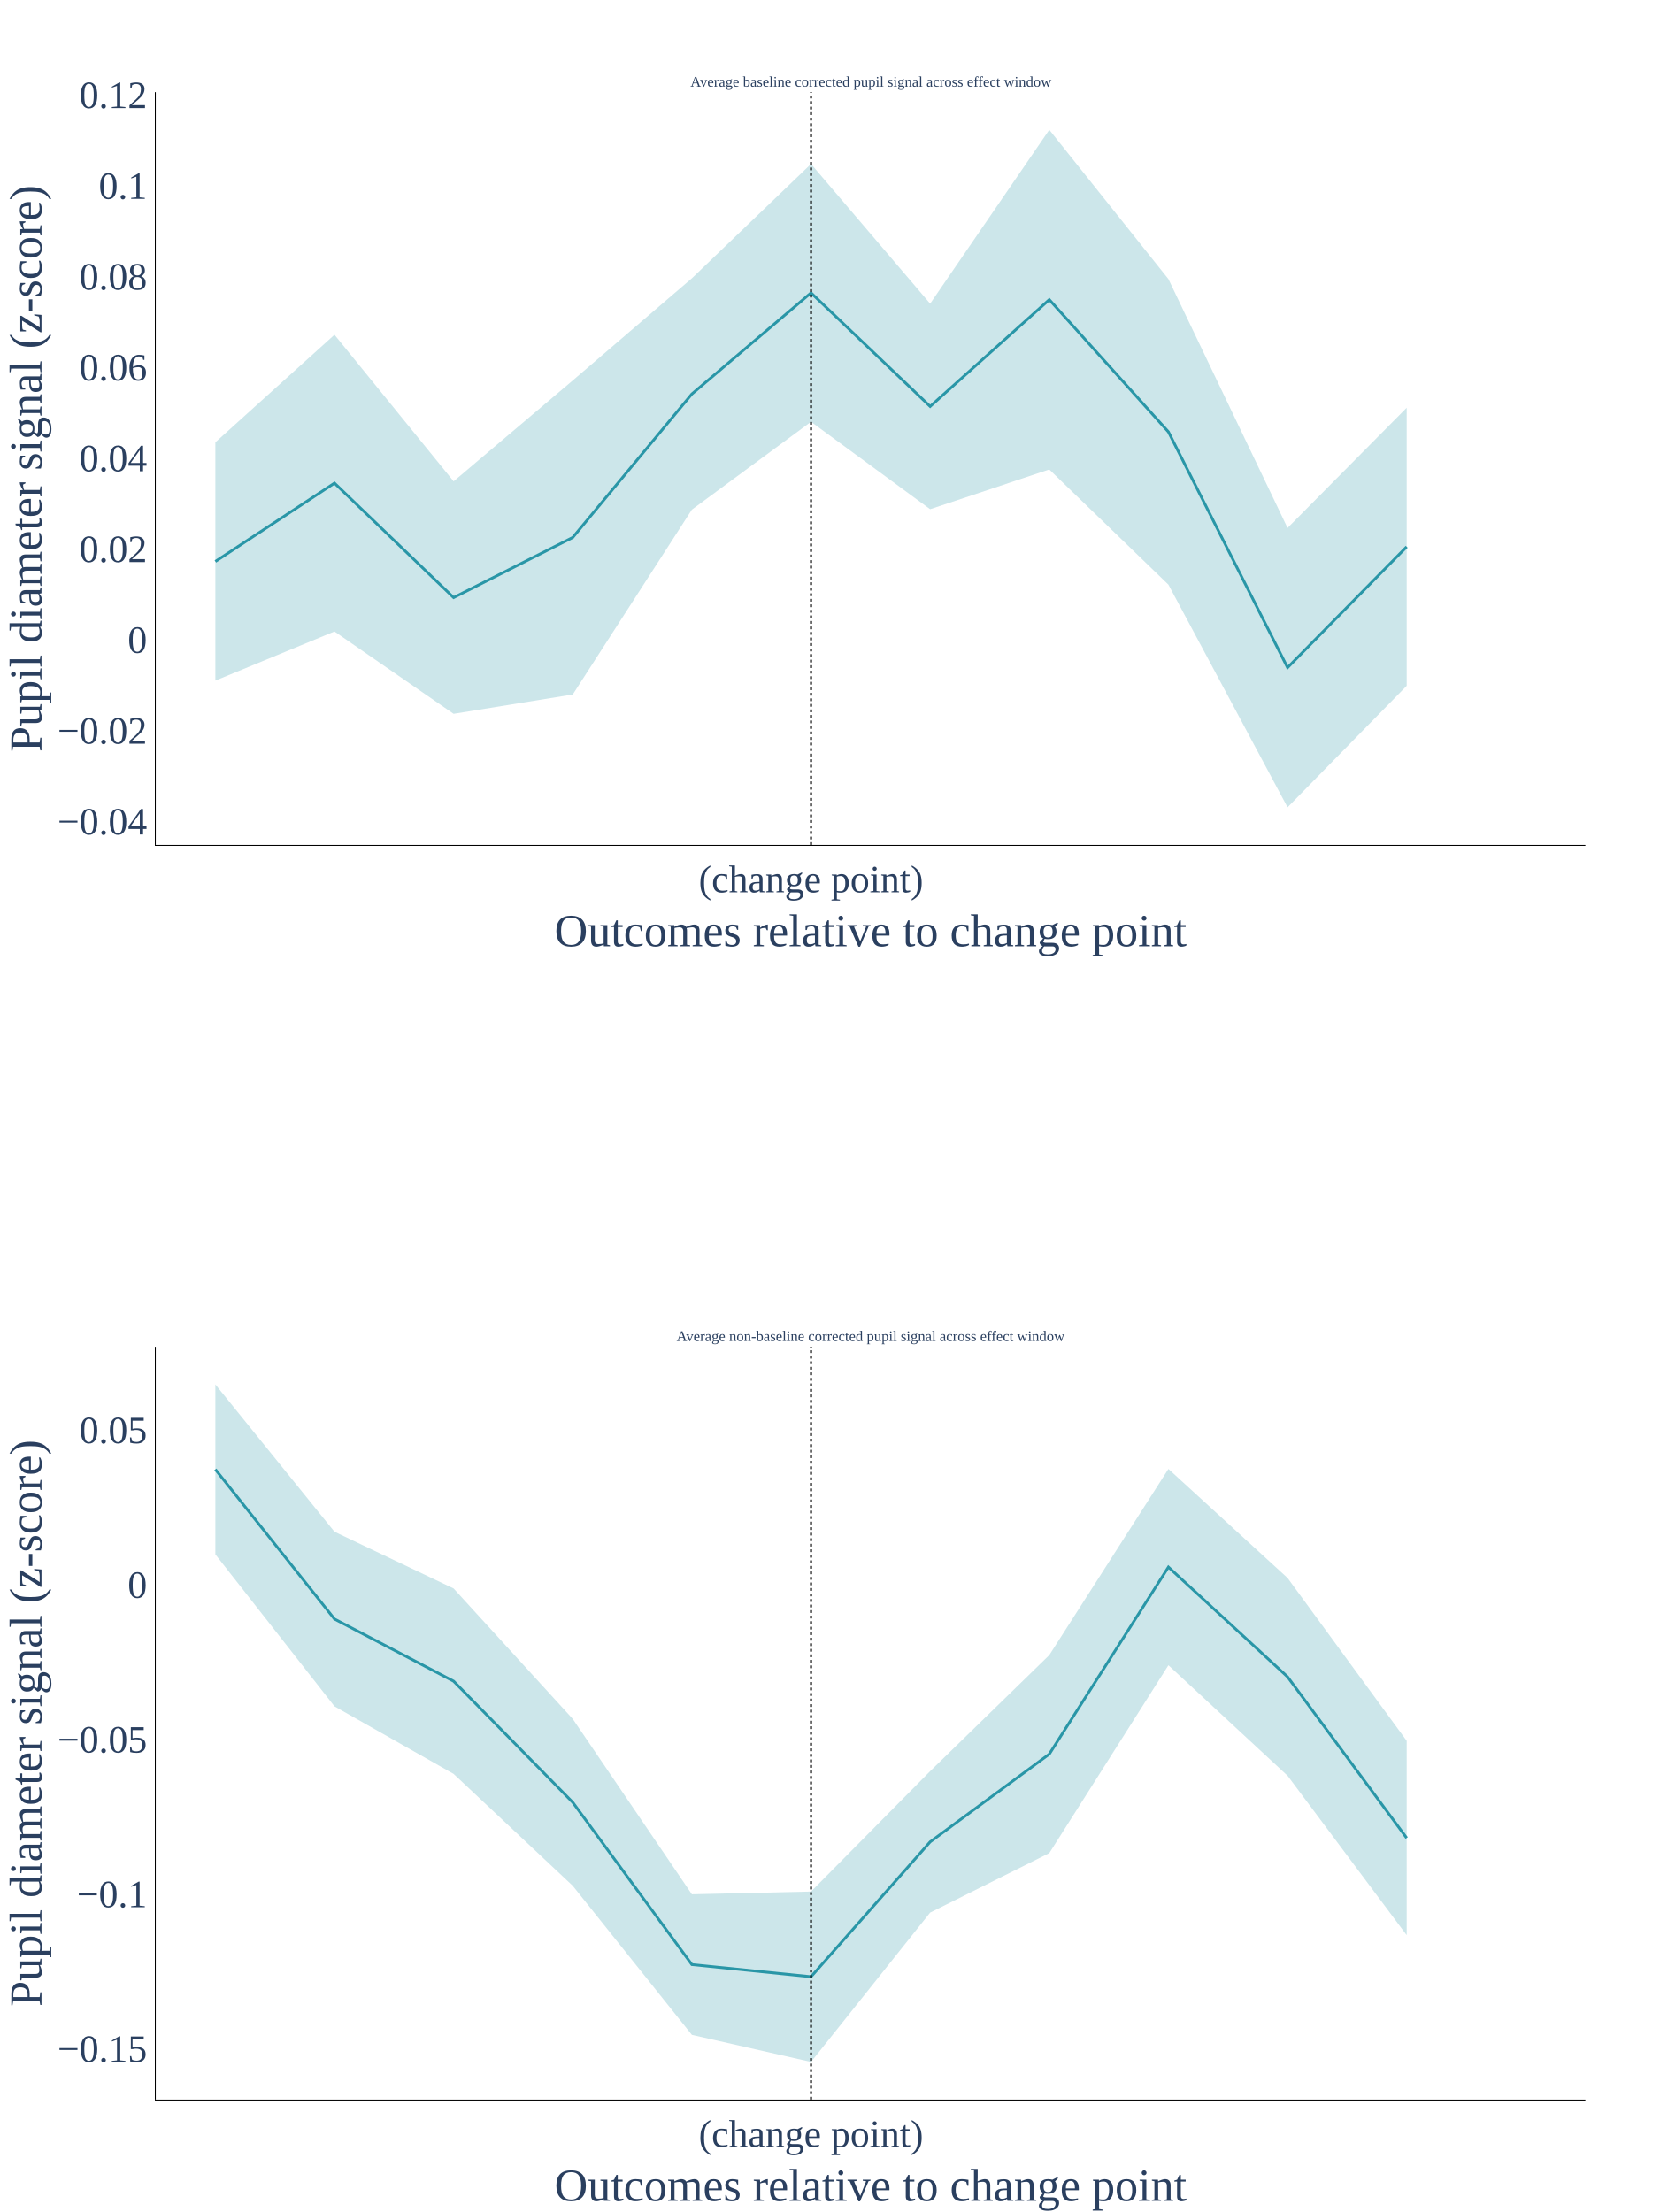
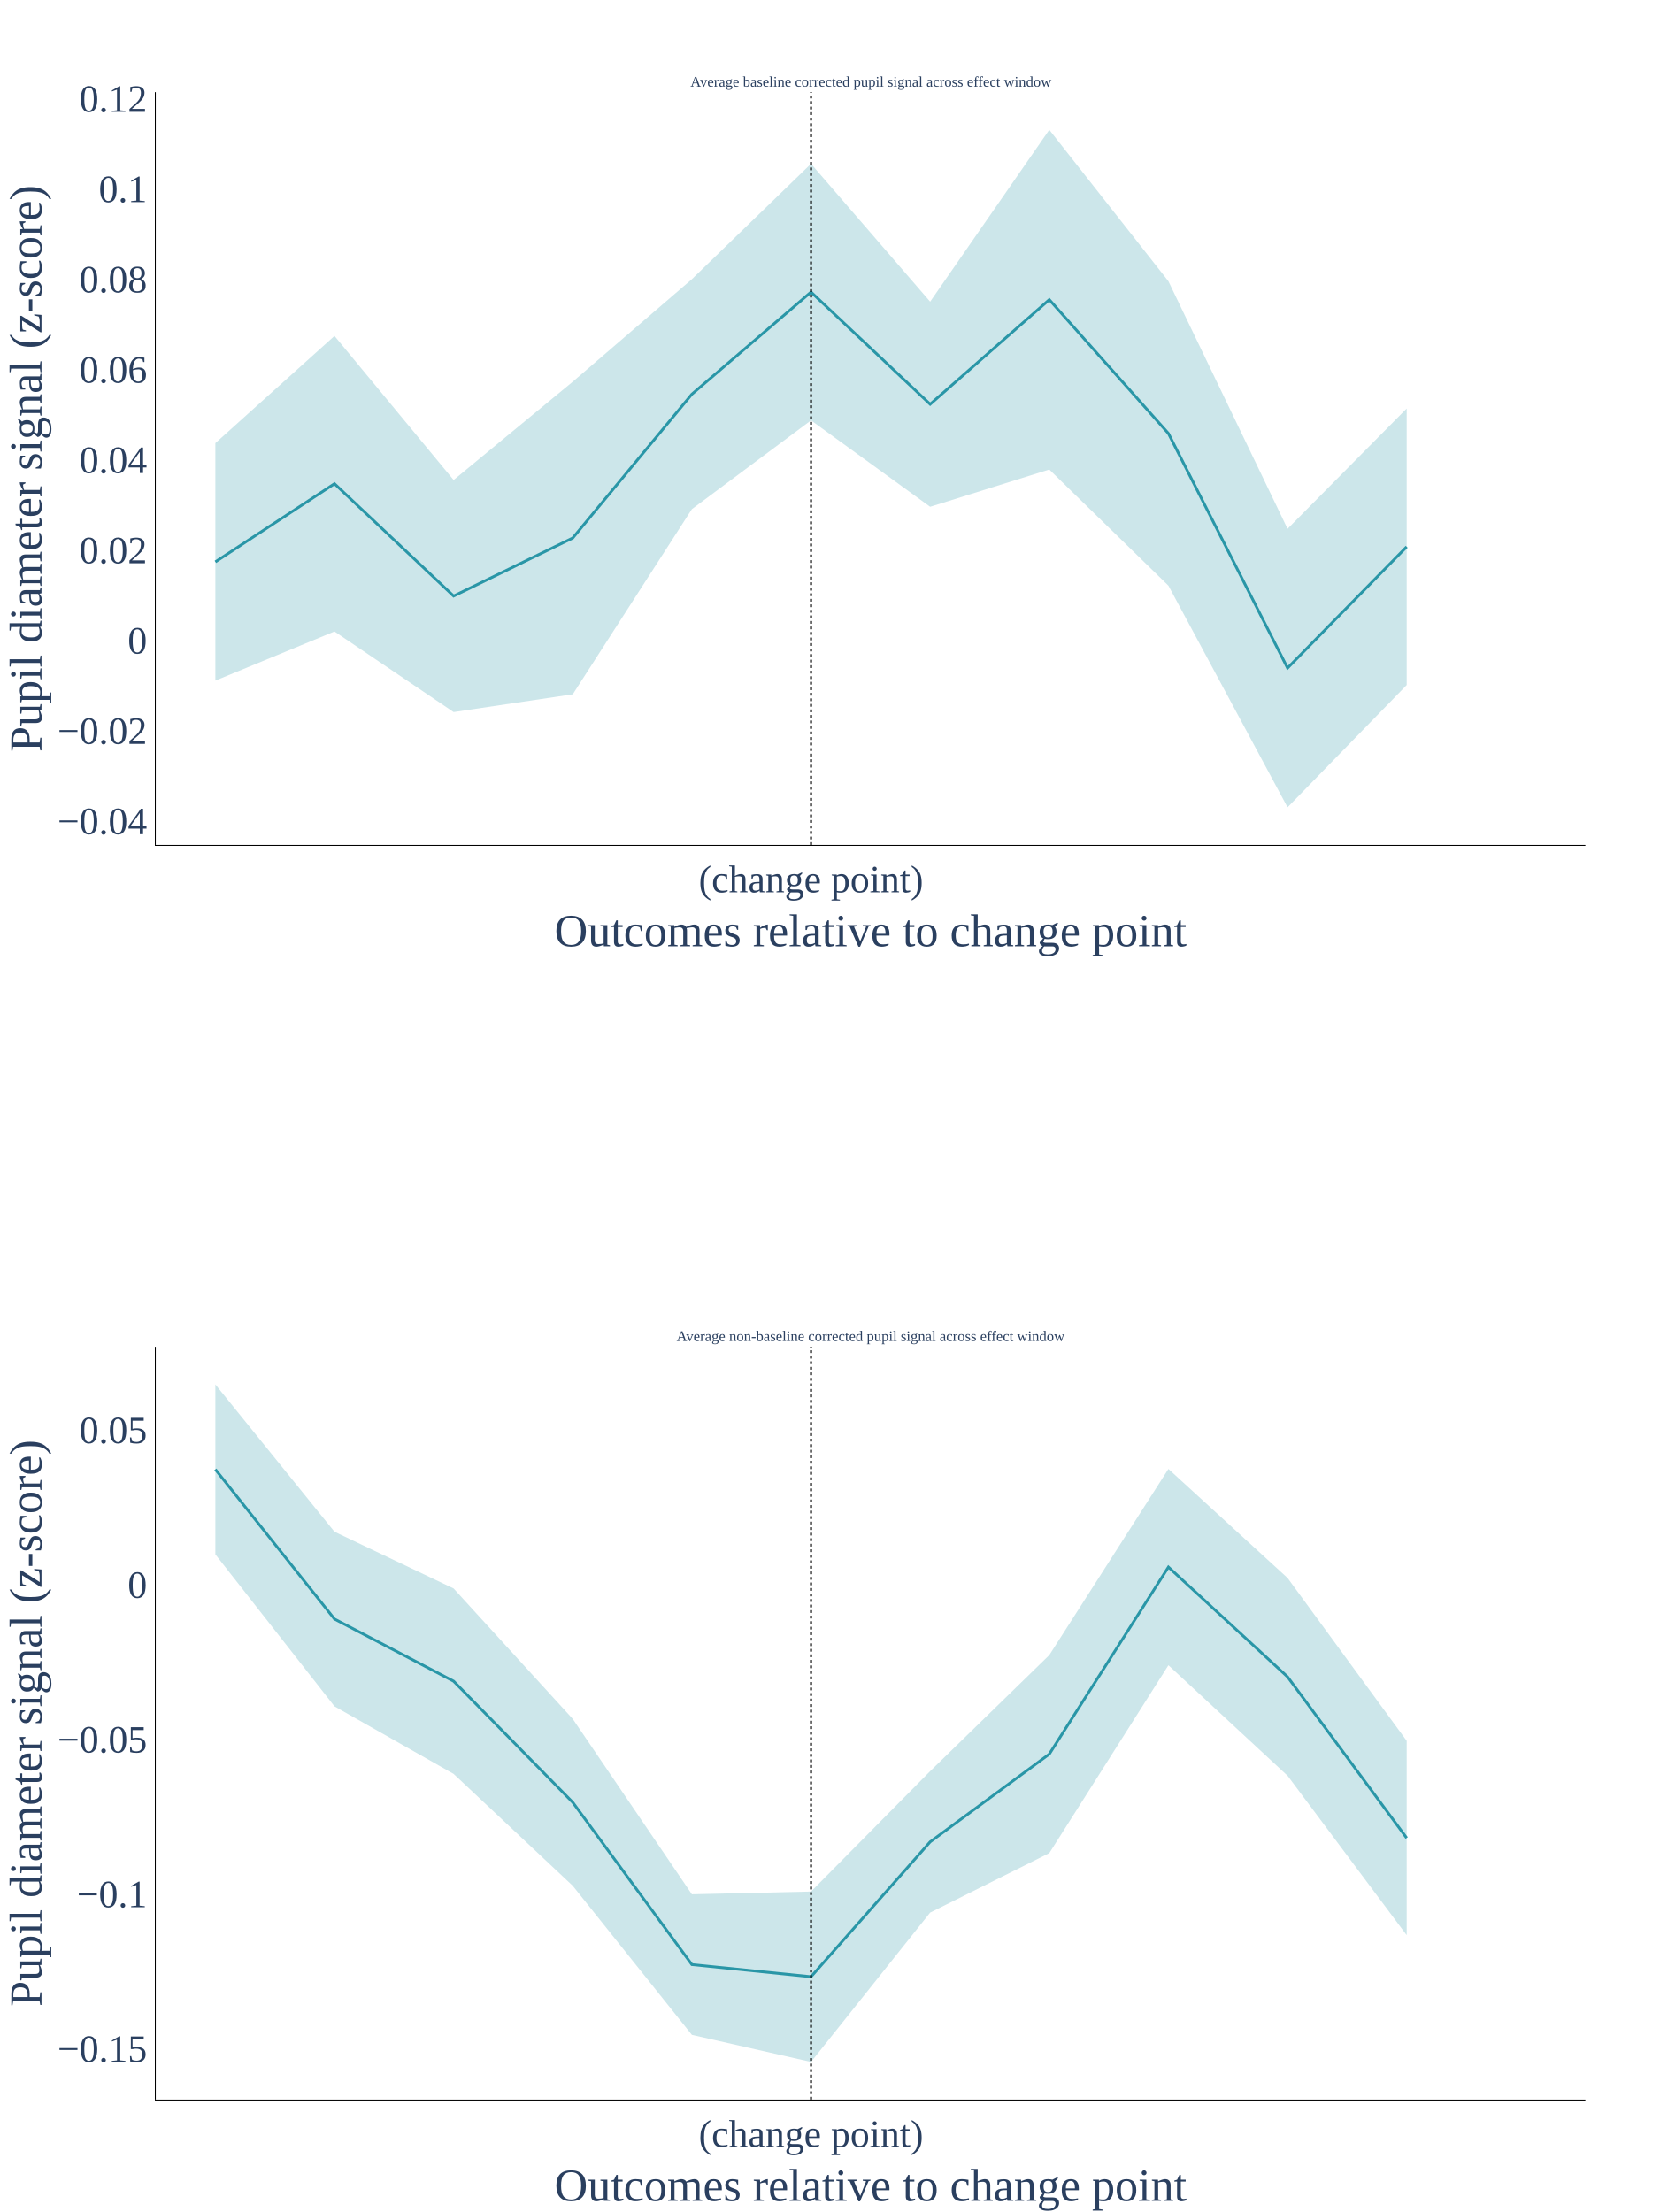
<svg xmlns="http://www.w3.org/2000/svg" class="main-svg" width="1800" height="2400" style="" viewBox="0 0 1800 2400">
  <rect x="0" y="0" width="1800" height="2400" style="fill: rgb(255, 255, 255); fill-opacity: 1;" />
-   <defs id="defs-7fc2aa">
+   <defs id="defs-888165">
    <g class="clips">
-       <clipPath id="clip7fc2aaxyplot" class="plotclip">
+       <clipPath id="clip888165xyplot" class="plotclip">
        <rect width="1551" height="816.75" />
      </clipPath>
-       <clipPath id="clip7fc2aax2y2plot" class="plotclip">
+       <clipPath id="clip888165x2y2plot" class="plotclip">
        <rect width="1551" height="816.75" />
      </clipPath>
-       <clipPath class="axesclip" id="clip7fc2aax">
+       <clipPath class="axesclip" id="clip888165x">
        <rect x="169" y="0" width="1551" height="2400" />
      </clipPath>
-       <clipPath class="axesclip" id="clip7fc2aay">
+       <clipPath class="axesclip" id="clip888165y">
        <rect x="0" y="100" width="1800" height="816.75" />
      </clipPath>
-       <clipPath class="axesclip" id="clip7fc2aaxy">
+       <clipPath class="axesclip" id="clip888165xy">
        <rect x="169" y="100" width="1551" height="816.75" />
      </clipPath>
-       <clipPath class="axesclip" id="clip7fc2aay2">
+       <clipPath class="axesclip" id="clip888165y2">
        <rect x="0" y="1461.25" width="1800" height="816.75" />
      </clipPath>
-       <clipPath class="axesclip" id="clip7fc2aaxy2">
+       <clipPath class="axesclip" id="clip888165xy2">
        <rect x="169" y="1461.25" width="1551" height="816.75" />
      </clipPath>
-       <clipPath class="axesclip" id="clip7fc2aax2">
+       <clipPath class="axesclip" id="clip888165x2">
        <rect x="169" y="0" width="1551" height="2400" />
      </clipPath>
-       <clipPath class="axesclip" id="clip7fc2aax2y">
+       <clipPath class="axesclip" id="clip888165x2y">
        <rect x="169" y="100" width="1551" height="816.75" />
      </clipPath>
-       <clipPath class="axesclip" id="clip7fc2aax2y2">
+       <clipPath class="axesclip" id="clip888165x2y2">
        <rect x="169" y="1461.25" width="1551" height="816.75" />
      </clipPath>
    </g>
    <g class="gradients" />
    <g class="patterns" />
  </defs>
  <g class="bglayer">
    <rect class="bg" x="169" y="100" width="1551" height="816.75" style="fill: rgb(255, 255, 255); fill-opacity: 1; stroke-width: 0;" />
    <rect class="bg" x="169" y="1461.25" width="1551" height="816.75" style="fill: rgb(255, 255, 255); fill-opacity: 1; stroke-width: 0;" />
  </g>
  <g class="layer-below">
    <g class="imagelayer" />
    <g class="shapelayer" />
  </g>
  <g class="cartesianlayer">
    <g class="subplot xy">
      <g class="layer-subplot">
        <g class="shapelayer" />
        <g class="imagelayer" />
      </g>
      <g class="minor-gridlayer">
        <g class="x" />
        <g class="y" />
      </g>
      <g class="gridlayer">
        <g class="x">
          <path class="xgrid crisp" transform="translate(233.63,0)" d="M0,100v816.75" style="stroke: rgb(255, 255, 255); stroke-opacity: 1; stroke-width: 1px;" />
          <path class="xgrid crisp" transform="translate(362.88,0)" d="M0,100v816.75" style="stroke: rgb(255, 255, 255); stroke-opacity: 1; stroke-width: 1px;" />
          <path class="xgrid crisp" transform="translate(492.13,0)" d="M0,100v816.75" style="stroke: rgb(255, 255, 255); stroke-opacity: 1; stroke-width: 1px;" />
          <path class="xgrid crisp" transform="translate(621.38,0)" d="M0,100v816.75" style="stroke: rgb(255, 255, 255); stroke-opacity: 1; stroke-width: 1px;" />
          <path class="xgrid crisp" transform="translate(750.63,0)" d="M0,100v816.75" style="stroke: rgb(255, 255, 255); stroke-opacity: 1; stroke-width: 1px;" />
          <path class="xgrid crisp" transform="translate(1009.13,0)" d="M0,100v816.75" style="stroke: rgb(255, 255, 255); stroke-opacity: 1; stroke-width: 1px;" />
          <path class="xgrid crisp" transform="translate(1138.38,0)" d="M0,100v816.75" style="stroke: rgb(255, 255, 255); stroke-opacity: 1; stroke-width: 1px;" />
          <path class="xgrid crisp" transform="translate(1267.63,0)" d="M0,100v816.75" style="stroke: rgb(255, 255, 255); stroke-opacity: 1; stroke-width: 1px;" />
          <path class="xgrid crisp" transform="translate(1396.88,0)" d="M0,100v816.75" style="stroke: rgb(255, 255, 255); stroke-opacity: 1; stroke-width: 1px;" />
          <path class="xgrid crisp" transform="translate(1526.13,0)" d="M0,100v816.75" style="stroke: rgb(255, 255, 255); stroke-opacity: 1; stroke-width: 1px;" />
        </g>
        <g class="y">
-           <path class="ygrid crisp" transform="translate(0,890.72)" d="M169,0h1551" style="stroke: rgb(255, 255, 255); stroke-opacity: 1; stroke-width: 1px;" />
-           <path class="ygrid crisp" transform="translate(0,792.19)" d="M169,0h1551" style="stroke: rgb(255, 255, 255); stroke-opacity: 1; stroke-width: 1px;" />
-           <path class="ygrid crisp" transform="translate(0,595.14)" d="M169,0h1551" style="stroke: rgb(255, 255, 255); stroke-opacity: 1; stroke-width: 1px;" />
-           <path class="ygrid crisp" transform="translate(0,496.62)" d="M169,0h1551" style="stroke: rgb(255, 255, 255); stroke-opacity: 1; stroke-width: 1px;" />
-           <path class="ygrid crisp" transform="translate(0,398.1)" d="M169,0h1551" style="stroke: rgb(255, 255, 255); stroke-opacity: 1; stroke-width: 1px;" />
-           <path class="ygrid crisp" transform="translate(0,299.57)" d="M169,0h1551" style="stroke: rgb(255, 255, 255); stroke-opacity: 1; stroke-width: 1px;" />
-           <path class="ygrid crisp" transform="translate(0,201.05)" d="M169,0h1551" style="stroke: rgb(255, 255, 255); stroke-opacity: 1; stroke-width: 1px;" />
-           <path class="ygrid crisp" transform="translate(0,102.53)" d="M169,0h1551" style="stroke: rgb(255, 255, 255); stroke-opacity: 1; stroke-width: 1px;" />
+           <path class="ygrid crisp" transform="translate(0,890.37)" d="M169,0h1551" style="stroke: rgb(255, 255, 255); stroke-opacity: 1; stroke-width: 1px;" />
+           <path class="ygrid crisp" transform="translate(0,792.4)" d="M169,0h1551" style="stroke: rgb(255, 255, 255); stroke-opacity: 1; stroke-width: 1px;" />
+           <path class="ygrid crisp" transform="translate(0,596.46)" d="M169,0h1551" style="stroke: rgb(255, 255, 255); stroke-opacity: 1; stroke-width: 1px;" />
+           <path class="ygrid crisp" transform="translate(0,498.49)" d="M169,0h1551" style="stroke: rgb(255, 255, 255); stroke-opacity: 1; stroke-width: 1px;" />
+           <path class="ygrid crisp" transform="translate(0,400.52)" d="M169,0h1551" style="stroke: rgb(255, 255, 255); stroke-opacity: 1; stroke-width: 1px;" />
+           <path class="ygrid crisp" transform="translate(0,302.55)" d="M169,0h1551" style="stroke: rgb(255, 255, 255); stroke-opacity: 1; stroke-width: 1px;" />
+           <path class="ygrid crisp" transform="translate(0,204.59)" d="M169,0h1551" style="stroke: rgb(255, 255, 255); stroke-opacity: 1; stroke-width: 1px;" />
+           <path class="ygrid crisp" transform="translate(0,106.62)" d="M169,0h1551" style="stroke: rgb(255, 255, 255); stroke-opacity: 1; stroke-width: 1px;" />
        </g>
      </g>
      <g class="zerolinelayer">
        <path class="xzl zl crisp" transform="translate(879.88,0)" d="M0,100v816.75" style="stroke: rgb(255, 255, 255); stroke-opacity: 1; stroke-width: 2px;" />
-         <path class="yzl zl crisp" transform="translate(0,693.67)" d="M169,0h1551" style="stroke: rgb(255, 255, 255); stroke-opacity: 1; stroke-width: 2px;" />
+         <path class="yzl zl crisp" transform="translate(0,694.43)" d="M169,0h1551" style="stroke: rgb(255, 255, 255); stroke-opacity: 1; stroke-width: 2px;" />
      </g>
      <g class="layer-between">
        <g class="shapelayer" />
        <g class="imagelayer" />
      </g>
      <path class="xlines-below" />
      <path class="ylines-below" />
      <g class="overlines-below" />
      <g class="xaxislayer-below" />
      <g class="yaxislayer-below" />
      <g class="overaxes-below" />
      <g class="overplot">
-         <g class="xy" transform="translate(169,100)" clip-path="url(#clip7fc2aaxyplot)">
+         <g class="xy" transform="translate(169,100)" clip-path="url(#clip888165xyplot)">
          <g class="scatterlayer mlayer">
-             <g class="trace scatter trace3e9395" style="stroke-miterlimit: 2; opacity: 1;">
+             <g class="trace scatter traced5b2e0" style="stroke-miterlimit: 2; opacity: 1;">
              <g class="fills">
                <g>
-                   <path class="js-fill" d="M64.63,638.46L193.88,585.17L323.13,674.49L452.38,653.53L581.63,452.95L710.88,357.62L840.13,452.46L969.38,409.37L1098.63,534.35L1227.88,775.91L1357.13,644.09L1357.13,342.39L1227.88,472.8L1098.63,202.78L969.38,40.84L840.13,229.44L710.88,77.87L581.63,201.93L452.38,312.78L323.13,422.24L193.88,263.19L64.63,379.91Z" style="fill: rgb(0, 130, 150); fill-opacity: 0.2; stroke-width: 0;" />
+                   <path class="js-fill" d="M64.63,638.46L193.88,585.16L323.13,672.59L452.38,653.32L581.63,452.4L710.88,356.1L840.13,449.84L969.38,409.41L1098.63,535.43L1227.88,775.91L1357.13,643.26L1357.13,343.22L1227.88,473.73L1098.63,205.14L969.38,40.84L840.13,227.31L710.88,77.69L581.63,202.91L452.38,314.14L323.13,420.79L193.88,264.49L64.63,380.8Z" style="fill: rgb(0, 130, 150); fill-opacity: 0.2; stroke-width: 0;" />
                </g>
              </g>
              <g class="errorbars" />
              <g class="lines">
-                 <path class="js-line" d="M64.63,638.46L193.88,585.17L323.13,674.49L452.38,653.53L581.63,452.95L710.88,357.62L840.13,452.46L969.38,409.37L1098.63,534.35L1227.88,775.91L1357.13,644.09L1357.13,342.39L1227.88,472.8L1098.63,202.78L969.38,40.84L840.13,229.44L710.88,77.87L581.63,201.93L452.38,312.78L323.13,422.24L193.88,263.19L64.63,379.91" style="vector-effect: none; fill: none; stroke: rgb(255, 255, 255); stroke-opacity: 0; stroke-width: 2px; opacity: 1;" />
+                 <path class="js-line" d="M64.63,638.46L193.88,585.16L323.13,672.59L452.38,653.32L581.63,452.4L710.88,356.1L840.13,449.84L969.38,409.41L1098.63,535.43L1227.88,775.91L1357.13,643.26L1357.13,343.22L1227.88,473.73L1098.63,205.14L969.38,40.84L840.13,227.31L710.88,77.69L581.63,202.91L452.38,314.14L323.13,420.79L193.88,264.49L64.63,380.8" style="vector-effect: none; fill: none; stroke: rgb(255, 255, 255); stroke-opacity: 0; stroke-width: 2px; opacity: 1;" />
              </g>
              <g class="points" />
              <g class="text" />
            </g>
-             <g class="trace scatter trace5e4498" style="stroke-miterlimit: 2; opacity: 1;">
+             <g class="trace scatter trace15443d" style="stroke-miterlimit: 2; opacity: 1;">
              <g class="fills" />
              <g class="errorbars" />
              <g class="lines">
-                 <path class="js-line" d="M64.63,509.18L193.88,424.18L323.13,548.36L452.38,483.15L581.63,327.44L710.88,217.74L840.13,340.95L969.38,225.11L1098.63,368.57L1227.88,624.36L1357.13,493.24" style="vector-effect: none; fill: none; stroke: rgb(0, 130, 150); stroke-opacity: 0.8; stroke-width: 3px; opacity: 1;" />
+                 <path class="js-line" d="M64.63,509.63L193.88,424.83L323.13,546.69L452.38,483.73L581.63,327.66L710.88,216.89L840.13,338.57L969.38,225.12L1098.63,370.29L1227.88,624.82L1357.13,493.24" style="vector-effect: none; fill: none; stroke: rgb(0, 130, 150); stroke-opacity: 0.8; stroke-width: 3px; opacity: 1;" />
              </g>
              <g class="points" />
              <g class="text" />
            </g>
          </g>
        </g>
      </g>
      <path class="xlines-above crisp" d="M168,917.25H1720" style="fill: none; stroke-width: 1px; stroke: rgb(0, 0, 0); stroke-opacity: 1;" />
      <path class="ylines-above crisp" d="M168.5,100V916.75" style="fill: none; stroke-width: 1px; stroke: rgb(0, 0, 0); stroke-opacity: 1;" />
      <g class="overlines-above" />
      <g class="xaxislayer-above">
        <g class="xtick">
          <text text-anchor="middle" x="0" y="968.15" transform="translate(879.88,0)" style="font-family: 'Times New Roman'; font-size: 42px; fill: rgb(42, 63, 95); fill-opacity: 1; white-space: pre; opacity: 1;">(change point)</text>
        </g>
      </g>
      <g class="yaxislayer-above">
        <g class="ytick">
-           <text text-anchor="end" x="159.6" y="14.7" transform="translate(0,890.72)" style="font-family: 'Times New Roman'; font-size: 42px; fill: rgb(42, 63, 95); fill-opacity: 1; white-space: pre; opacity: 1;">−0.04</text>
-         </g>
-         <g class="ytick">
-           <text text-anchor="end" x="159.6" y="14.7" style="font-family: 'Times New Roman'; font-size: 42px; fill: rgb(42, 63, 95); fill-opacity: 1; white-space: pre; opacity: 1;" transform="translate(0,792.19)">−0.02</text>
-         </g>
-         <g class="ytick">
-           <text text-anchor="end" x="159.6" y="14.7" style="font-family: 'Times New Roman'; font-size: 42px; fill: rgb(42, 63, 95); fill-opacity: 1; white-space: pre; opacity: 1;" transform="translate(0,693.67)">0</text>
-         </g>
-         <g class="ytick">
-           <text text-anchor="end" x="159.6" y="14.7" style="font-family: 'Times New Roman'; font-size: 42px; fill: rgb(42, 63, 95); fill-opacity: 1; white-space: pre; opacity: 1;" transform="translate(0,595.14)">0.02</text>
-         </g>
-         <g class="ytick">
-           <text text-anchor="end" x="159.6" y="14.7" style="font-family: 'Times New Roman'; font-size: 42px; fill: rgb(42, 63, 95); fill-opacity: 1; white-space: pre; opacity: 1;" transform="translate(0,496.62)">0.04</text>
-         </g>
-         <g class="ytick">
-           <text text-anchor="end" x="159.6" y="14.7" style="font-family: 'Times New Roman'; font-size: 42px; fill: rgb(42, 63, 95); fill-opacity: 1; white-space: pre; opacity: 1;" transform="translate(0,398.1)">0.06</text>
-         </g>
-         <g class="ytick">
-           <text text-anchor="end" x="159.6" y="14.7" style="font-family: 'Times New Roman'; font-size: 42px; fill: rgb(42, 63, 95); fill-opacity: 1; white-space: pre; opacity: 1;" transform="translate(0,299.57)">0.08</text>
-         </g>
-         <g class="ytick">
-           <text text-anchor="end" x="159.6" y="14.7" style="font-family: 'Times New Roman'; font-size: 42px; fill: rgb(42, 63, 95); fill-opacity: 1; white-space: pre; opacity: 1;" transform="translate(0,201.05)">0.1</text>
-         </g>
-         <g class="ytick">
-           <text text-anchor="end" x="159.6" y="14.7" style="font-family: 'Times New Roman'; font-size: 42px; fill: rgb(42, 63, 95); fill-opacity: 1; white-space: pre; opacity: 1;" transform="translate(0,102.53)">0.12</text>
+           <text text-anchor="end" x="159.6" y="14.7" transform="translate(0,890.37)" style="font-family: 'Times New Roman'; font-size: 42px; fill: rgb(42, 63, 95); fill-opacity: 1; white-space: pre; opacity: 1;">−0.04</text>
+         </g>
+         <g class="ytick">
+           <text text-anchor="end" x="159.6" y="14.7" style="font-family: 'Times New Roman'; font-size: 42px; fill: rgb(42, 63, 95); fill-opacity: 1; white-space: pre; opacity: 1;" transform="translate(0,792.4)">−0.02</text>
+         </g>
+         <g class="ytick">
+           <text text-anchor="end" x="159.6" y="14.7" style="font-family: 'Times New Roman'; font-size: 42px; fill: rgb(42, 63, 95); fill-opacity: 1; white-space: pre; opacity: 1;" transform="translate(0,694.43)">0</text>
+         </g>
+         <g class="ytick">
+           <text text-anchor="end" x="159.6" y="14.7" style="font-family: 'Times New Roman'; font-size: 42px; fill: rgb(42, 63, 95); fill-opacity: 1; white-space: pre; opacity: 1;" transform="translate(0,596.46)">0.02</text>
+         </g>
+         <g class="ytick">
+           <text text-anchor="end" x="159.6" y="14.7" style="font-family: 'Times New Roman'; font-size: 42px; fill: rgb(42, 63, 95); fill-opacity: 1; white-space: pre; opacity: 1;" transform="translate(0,498.49)">0.04</text>
+         </g>
+         <g class="ytick">
+           <text text-anchor="end" x="159.6" y="14.7" style="font-family: 'Times New Roman'; font-size: 42px; fill: rgb(42, 63, 95); fill-opacity: 1; white-space: pre; opacity: 1;" transform="translate(0,400.52)">0.06</text>
+         </g>
+         <g class="ytick">
+           <text text-anchor="end" x="159.6" y="14.7" style="font-family: 'Times New Roman'; font-size: 42px; fill: rgb(42, 63, 95); fill-opacity: 1; white-space: pre; opacity: 1;" transform="translate(0,302.55)">0.08</text>
+         </g>
+         <g class="ytick">
+           <text text-anchor="end" x="159.6" y="14.7" style="font-family: 'Times New Roman'; font-size: 42px; fill: rgb(42, 63, 95); fill-opacity: 1; white-space: pre; opacity: 1;" transform="translate(0,204.59)">0.1</text>
+         </g>
+         <g class="ytick">
+           <text text-anchor="end" x="159.6" y="14.7" style="font-family: 'Times New Roman'; font-size: 42px; fill: rgb(42, 63, 95); fill-opacity: 1; white-space: pre; opacity: 1;" transform="translate(0,106.62)">0.12</text>
        </g>
      </g>
      <g class="overaxes-above" />
    </g>
    <g class="subplot x2y2">
      <g class="layer-subplot">
        <g class="shapelayer" />
        <g class="imagelayer" />
      </g>
      <g class="minor-gridlayer">
        <g class="x2" />
        <g class="y2" />
      </g>
      <g class="gridlayer">
        <g class="x2">
          <path class="x2grid crisp" transform="translate(233.63,0)" d="M0,1461.25v816.75" style="stroke: rgb(255, 255, 255); stroke-opacity: 1; stroke-width: 1px;" />
          <path class="x2grid crisp" transform="translate(362.88,0)" d="M0,1461.25v816.75" style="stroke: rgb(255, 255, 255); stroke-opacity: 1; stroke-width: 1px;" />
          <path class="x2grid crisp" transform="translate(492.13,0)" d="M0,1461.25v816.75" style="stroke: rgb(255, 255, 255); stroke-opacity: 1; stroke-width: 1px;" />
          <path class="x2grid crisp" transform="translate(621.38,0)" d="M0,1461.25v816.75" style="stroke: rgb(255, 255, 255); stroke-opacity: 1; stroke-width: 1px;" />
          <path class="x2grid crisp" transform="translate(750.63,0)" d="M0,1461.25v816.75" style="stroke: rgb(255, 255, 255); stroke-opacity: 1; stroke-width: 1px;" />
          <path class="x2grid crisp" transform="translate(1009.13,0)" d="M0,1461.25v816.75" style="stroke: rgb(255, 255, 255); stroke-opacity: 1; stroke-width: 1px;" />
          <path class="x2grid crisp" transform="translate(1138.38,0)" d="M0,1461.25v816.75" style="stroke: rgb(255, 255, 255); stroke-opacity: 1; stroke-width: 1px;" />
          <path class="x2grid crisp" transform="translate(1267.63,0)" d="M0,1461.25v816.75" style="stroke: rgb(255, 255, 255); stroke-opacity: 1; stroke-width: 1px;" />
          <path class="x2grid crisp" transform="translate(1396.88,0)" d="M0,1461.25v816.75" style="stroke: rgb(255, 255, 255); stroke-opacity: 1; stroke-width: 1px;" />
          <path class="x2grid crisp" transform="translate(1526.13,0)" d="M0,1461.25v816.75" style="stroke: rgb(255, 255, 255); stroke-opacity: 1; stroke-width: 1px;" />
        </g>
        <g class="y2">
          <path class="y2grid crisp" transform="translate(0,2222.42)" d="M169,0h1551" style="stroke: rgb(255, 255, 255); stroke-opacity: 1; stroke-width: 1px;" />
          <path class="y2grid crisp" transform="translate(0,2054.6)" d="M169,0h1551" style="stroke: rgb(255, 255, 255); stroke-opacity: 1; stroke-width: 1px;" />
          <path class="y2grid crisp" transform="translate(0,1886.77)" d="M169,0h1551" style="stroke: rgb(255, 255, 255); stroke-opacity: 1; stroke-width: 1px;" />
          <path class="y2grid crisp" transform="translate(0,1551.12)" d="M169,0h1551" style="stroke: rgb(255, 255, 255); stroke-opacity: 1; stroke-width: 1px;" />
        </g>
      </g>
      <g class="zerolinelayer">
        <path class="x2zl zl crisp" transform="translate(879.88,0)" d="M0,1461.25v816.75" style="stroke: rgb(255, 255, 255); stroke-opacity: 1; stroke-width: 2px;" />
        <path class="y2zl zl crisp" transform="translate(0,1718.95)" d="M169,0h1551" style="stroke: rgb(255, 255, 255); stroke-opacity: 1; stroke-width: 2px;" />
      </g>
      <g class="layer-between">
        <g class="shapelayer" />
        <g class="imagelayer" />
      </g>
      <path class="xlines-below" />
      <path class="ylines-below" />
      <g class="overlines-below" />
      <g class="xaxislayer-below" />
      <g class="yaxislayer-below" />
      <g class="overaxes-below" />
      <g class="overplot">
-         <g class="x2y2" transform="translate(169,1461.25)" clip-path="url(#clip7fc2aax2y2plot)">
+         <g class="x2y2" transform="translate(169,1461.25)" clip-path="url(#clip888165x2y2plot)">
          <g class="scatterlayer mlayer">
-             <g class="trace scatter trace06e55b" style="stroke-miterlimit: 2; opacity: 1;">
+             <g class="trace scatter trace7b56b1" style="stroke-miterlimit: 2; opacity: 1;">
              <g class="fills">
                <g>
                  <path class="js-fill" d="M64.63,225.2L193.88,390.11L323.13,463.42L452.38,584.82L581.63,746.57L710.88,775.91L840.13,613.88L969.38,549.37L1098.63,345.5L1227.88,465.37L1357.13,638.41L1357.13,427.53L1227.88,250.81L1098.63,132.53L969.38,334.52L840.13,460.46L710.88,591.06L581.63,594.04L452.38,403.76L323.13,262.24L193.88,200.67L64.63,40.84Z" style="fill: rgb(0, 130, 150); fill-opacity: 0.2; stroke-width: 0;" />
                </g>
              </g>
              <g class="errorbars" />
              <g class="lines">
                <path class="js-line" d="M64.63,225.2L193.88,390.11L323.13,463.42L452.38,584.82L581.63,746.57L710.88,775.91L840.13,613.88L969.38,549.37L1098.63,345.5L1227.88,465.37L1357.13,638.41L1357.13,427.53L1227.88,250.81L1098.63,132.53L969.38,334.52L840.13,460.46L710.88,591.06L581.63,594.04L452.38,403.76L323.13,262.24L193.88,200.67L64.63,40.84" style="vector-effect: none; fill: none; stroke: rgb(255, 255, 255); stroke-opacity: 0; stroke-width: 2px; opacity: 1;" />
              </g>
              <g class="points" />
              <g class="text" />
            </g>
-             <g class="trace scatter traceac291e" style="stroke-miterlimit: 2; opacity: 1;">
+             <g class="trace scatter tracecffb07" style="stroke-miterlimit: 2; opacity: 1;">
              <g class="fills" />
              <g class="errorbars" />
              <g class="lines">
                <path class="js-line" d="M64.63,133.02L193.88,295.39L323.13,362.83L452.38,494.29L581.63,670.3L710.88,683.49L840.13,537.17L969.38,441.94L1098.63,239.01L1227.88,358.09L1357.13,532.97" style="vector-effect: none; fill: none; stroke: rgb(0, 130, 150); stroke-opacity: 0.8; stroke-width: 3px; opacity: 1;" />
              </g>
              <g class="points" />
              <g class="text" />
            </g>
          </g>
        </g>
      </g>
      <path class="xlines-above crisp" d="M168,2278.5H1720" style="fill: none; stroke-width: 1px; stroke: rgb(0, 0, 0); stroke-opacity: 1;" />
      <path class="ylines-above crisp" d="M168.5,1461.25V2278" style="fill: none; stroke-width: 1px; stroke: rgb(0, 0, 0); stroke-opacity: 1;" />
      <g class="overlines-above" />
      <g class="xaxislayer-above">
        <g class="x2tick">
          <text text-anchor="middle" x="0" y="2329.4" transform="translate(879.88,0)" style="font-family: 'Times New Roman'; font-size: 42px; fill: rgb(42, 63, 95); fill-opacity: 1; white-space: pre; opacity: 1;">(change point)</text>
        </g>
      </g>
      <g class="yaxislayer-above">
        <g class="y2tick">
          <text text-anchor="end" x="159.6" y="14.7" transform="translate(0,2222.42)" style="font-family: 'Times New Roman'; font-size: 42px; fill: rgb(42, 63, 95); fill-opacity: 1; white-space: pre; opacity: 1;">−0.15</text>
        </g>
        <g class="y2tick">
          <text text-anchor="end" x="159.6" y="14.7" style="font-family: 'Times New Roman'; font-size: 42px; fill: rgb(42, 63, 95); fill-opacity: 1; white-space: pre; opacity: 1;" transform="translate(0,2054.6)">−0.1</text>
        </g>
        <g class="y2tick">
          <text text-anchor="end" x="159.6" y="14.7" style="font-family: 'Times New Roman'; font-size: 42px; fill: rgb(42, 63, 95); fill-opacity: 1; white-space: pre; opacity: 1;" transform="translate(0,1886.77)">−0.05</text>
        </g>
        <g class="y2tick">
          <text text-anchor="end" x="159.6" y="14.7" style="font-family: 'Times New Roman'; font-size: 42px; fill: rgb(42, 63, 95); fill-opacity: 1; white-space: pre; opacity: 1;" transform="translate(0,1718.95)">0</text>
        </g>
        <g class="y2tick">
          <text text-anchor="end" x="159.6" y="14.7" style="font-family: 'Times New Roman'; font-size: 42px; fill: rgb(42, 63, 95); fill-opacity: 1; white-space: pre; opacity: 1;" transform="translate(0,1551.12)">0.05</text>
        </g>
      </g>
      <g class="overaxes-above" />
    </g>
  </g>
  <g class="polarlayer" />
  <g class="smithlayer" />
  <g class="ternarylayer" />
  <g class="geolayer" />
  <g class="funnelarealayer" />
  <g class="pielayer" />
  <g class="iciclelayer" />
  <g class="treemaplayer" />
  <g class="sunburstlayer" />
  <g class="glimages" />
-   <defs id="topdefs-7fc2aa">
+   <defs id="topdefs-888165">
    <g class="clips" />
  </defs>
  <g class="layer-above">
    <g class="imagelayer" />
    <g class="shapelayer">
-       <g class="shape-group" data-index="0" clip-path="url(#clip7fc2aax)">
+       <g class="shape-group" data-index="0" clip-path="url(#clip888165x)">
        <path data-index="0" fill-rule="evenodd" d="M879.88,916.75L879.88,100" style="opacity: 1; stroke: rgb(0, 0, 0); stroke-opacity: 1; fill: rgb(0, 0, 0); fill-opacity: 0; stroke-dasharray: 3px, 3px; stroke-width: 2px;" />
      </g>
-       <g class="shape-group" data-index="1" clip-path="url(#clip7fc2aax2)">
+       <g class="shape-group" data-index="1" clip-path="url(#clip888165x2)">
        <path data-index="1" fill-rule="evenodd" d="M879.88,2278L879.88,1461.25" style="opacity: 1; stroke: rgb(0, 0, 0); stroke-opacity: 1; fill: rgb(0, 0, 0); fill-opacity: 0; stroke-dasharray: 3px, 3px; stroke-width: 2px;" />
      </g>
    </g>
  </g>
  <g class="infolayer">
    <g class="g-gtitle" />
    <g class="g-xtitle">
      <text class="xtitle" x="944.5" y="1026.656" text-anchor="middle" style="opacity: 1; font-family: 'Times New Roman'; font-size: 50px; fill: rgb(42, 63, 95); fill-opacity: 1; white-space: pre;">Outcomes relative to change point</text>
    </g>
    <g class="g-x2title">
      <text class="x2title" x="944.5" y="2387.906" text-anchor="middle" style="opacity: 1; font-family: 'Times New Roman'; font-size: 50px; fill: rgb(42, 63, 95); fill-opacity: 1; white-space: pre;">Outcomes relative to change point</text>
    </g>
    <g class="g-ytitle" transform="translate(14.59375,0)">
      <text class="ytitle" transform="rotate(-90,30.40625,508.375)" x="30.406" y="508.375" text-anchor="middle" style="opacity: 1; font-family: 'Times New Roman'; font-size: 50px; fill: rgb(42, 63, 95); fill-opacity: 1; white-space: pre;">Pupil diameter signal (z-score)</text>
    </g>
    <g class="g-y2title" transform="translate(14.59375,0)">
      <text class="y2title" transform="rotate(-90,30.40625,1869.625)" x="30.406" y="1869.625" text-anchor="middle" style="opacity: 1; font-family: 'Times New Roman'; font-size: 50px; fill: rgb(42, 63, 95); fill-opacity: 1; white-space: pre;">Pupil diameter signal (z-score)</text>
    </g>
    <g class="annotation" data-index="0" style="opacity: 1;">
      <g class="annotation-text-g" transform="rotate(0,944.5,89)">
        <g class="cursor-pointer" transform="translate(747,78)">
          <rect class="bg" x="0.5" y="0.5" width="395" height="21" style="stroke-width: 1px; stroke: rgb(0, 0, 0); stroke-opacity: 0; fill: rgb(0, 0, 0); fill-opacity: 0;" />
          <text class="annotation-text" text-anchor="middle" x="197.859" y="16" style="font-family: 'Times New Roman'; font-size: 16px; fill: rgb(42, 63, 95); fill-opacity: 1; white-space: pre;">Average baseline corrected pupil signal across effect window</text>
        </g>
      </g>
    </g>
    <g class="annotation" data-index="1" style="opacity: 1;">
      <g class="annotation-text-g" transform="rotate(0,944.5,1450.25)">
        <g class="cursor-pointer" transform="translate(732,1439)">
          <rect class="bg" x="0.5" y="0.5" width="424" height="21" style="stroke-width: 1px; stroke: rgb(0, 0, 0); stroke-opacity: 0; fill: rgb(0, 0, 0); fill-opacity: 0;" />
          <text class="annotation-text" text-anchor="middle" x="212.516" y="16" style="font-family: 'Times New Roman'; font-size: 16px; fill: rgb(42, 63, 95); fill-opacity: 1; white-space: pre;">Average non-baseline corrected pupil signal across effect window</text>
        </g>
      </g>
    </g>
  </g>
</svg>
